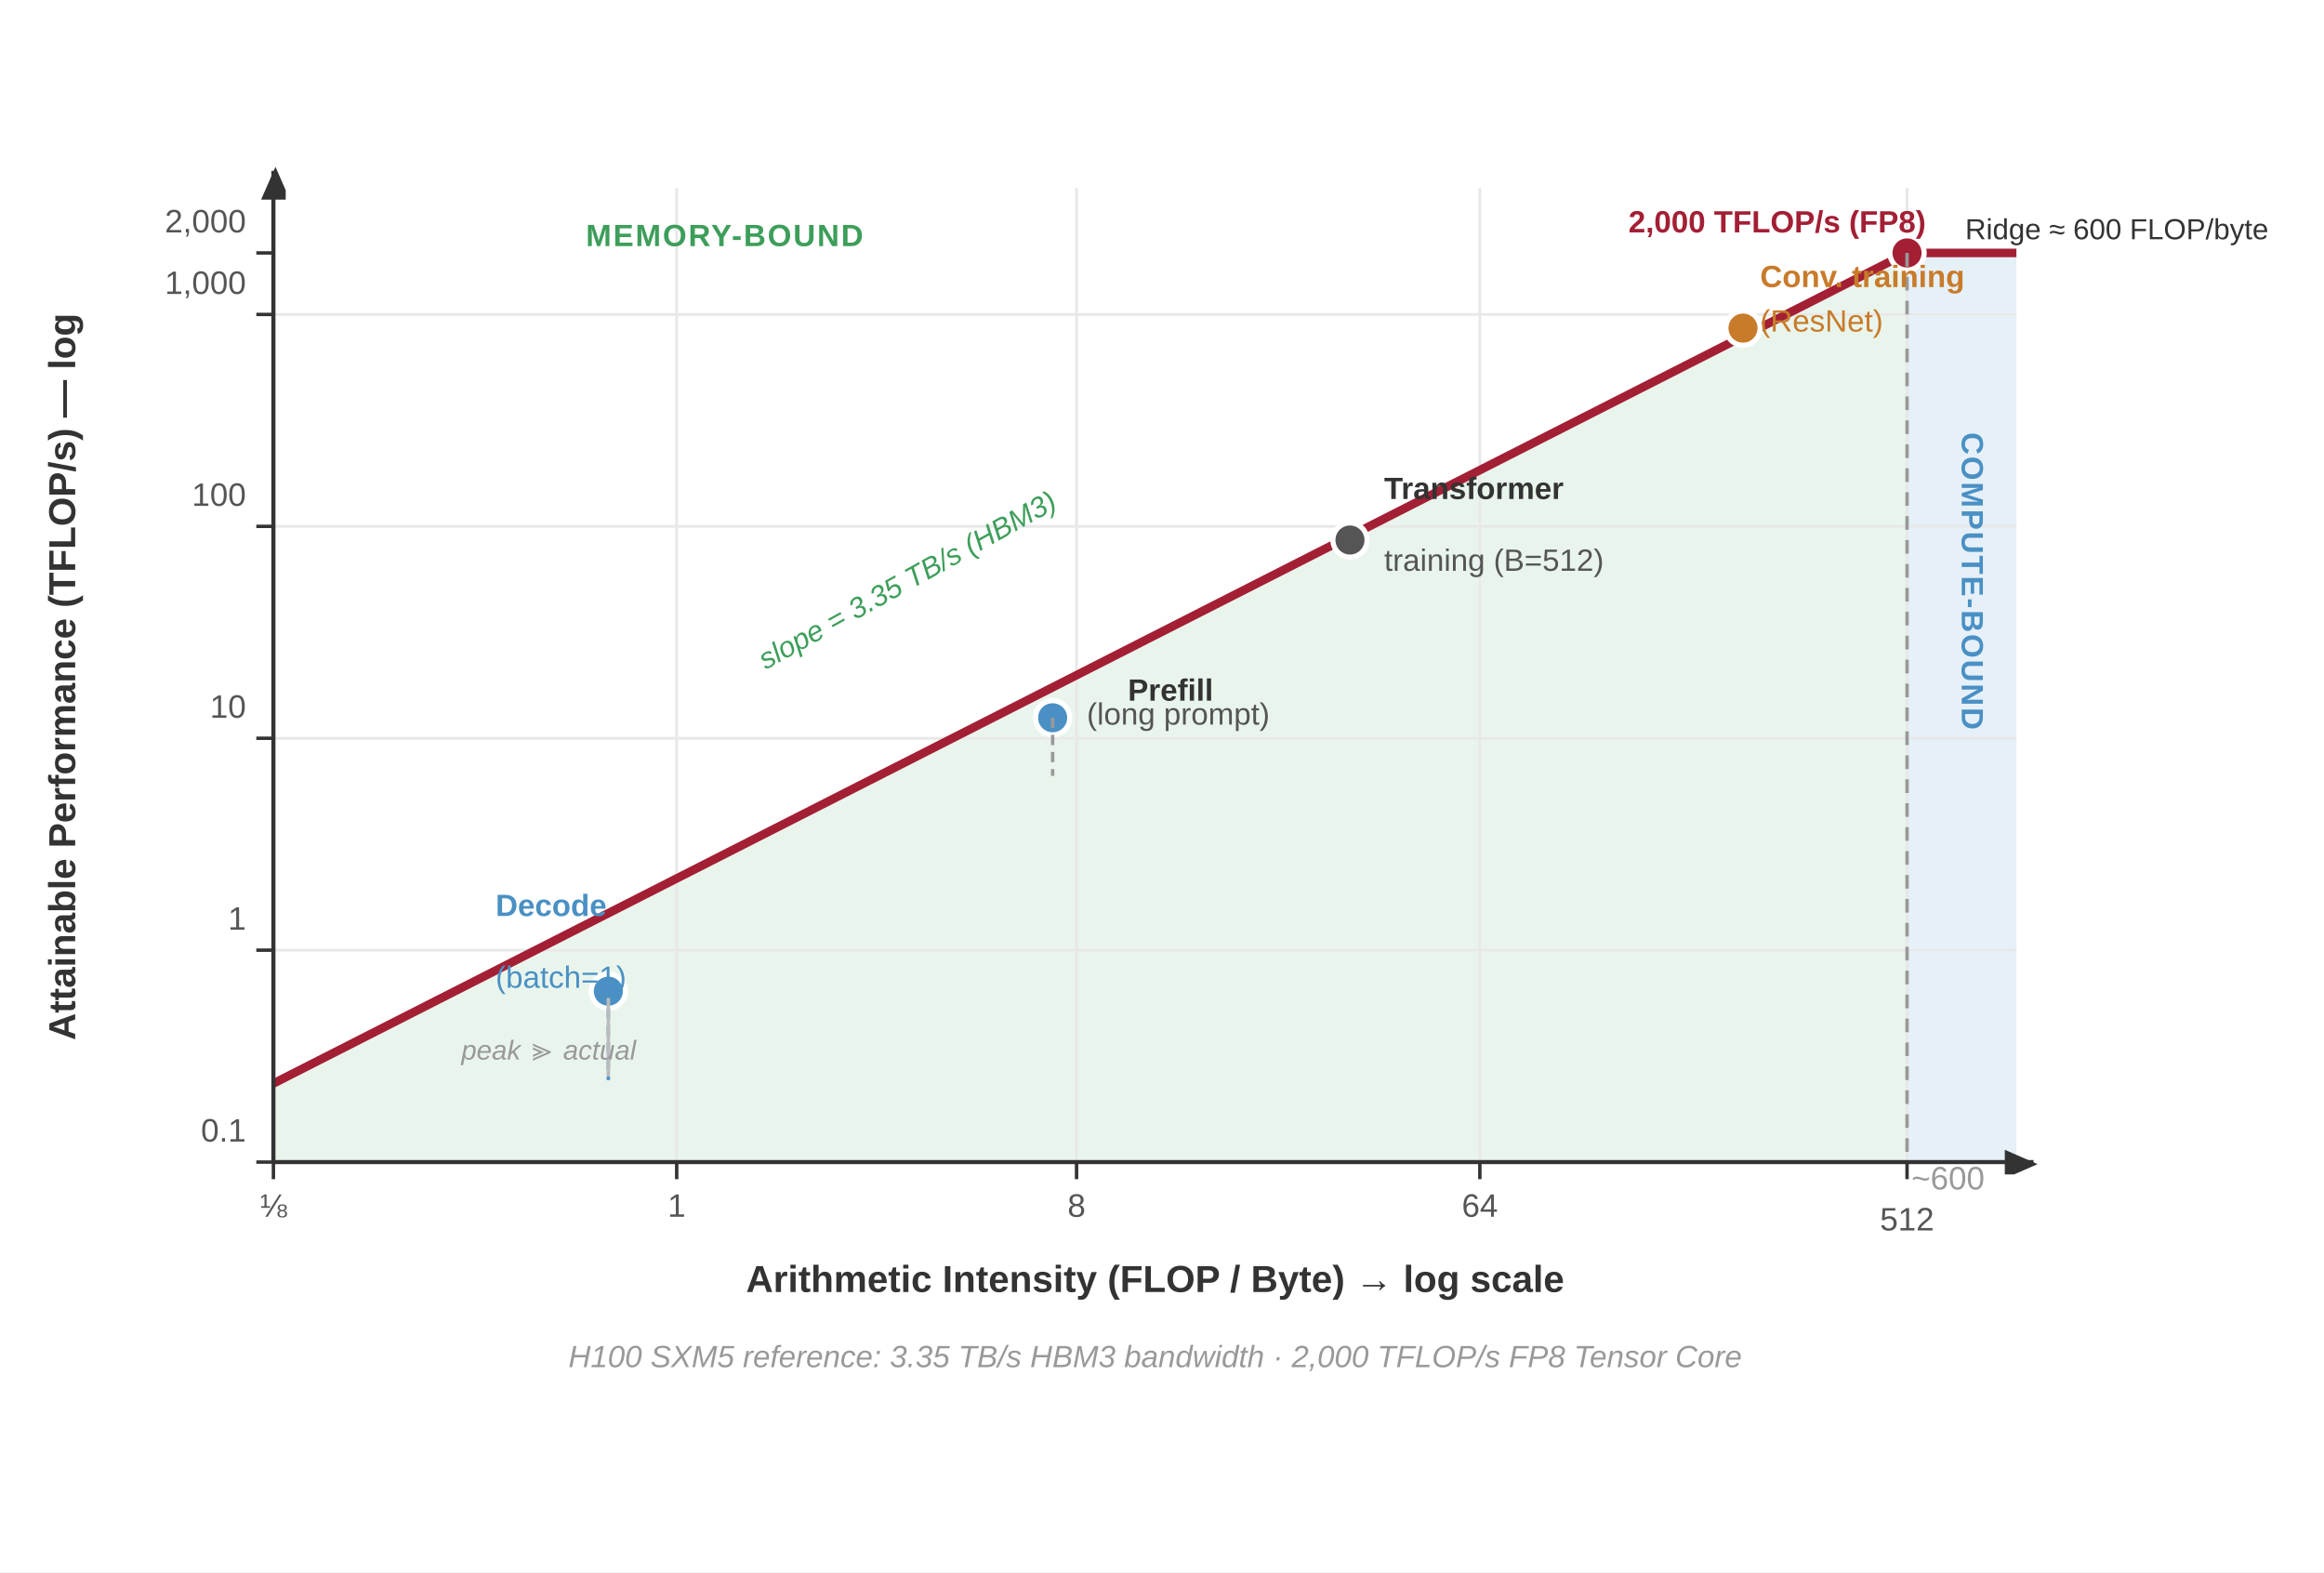
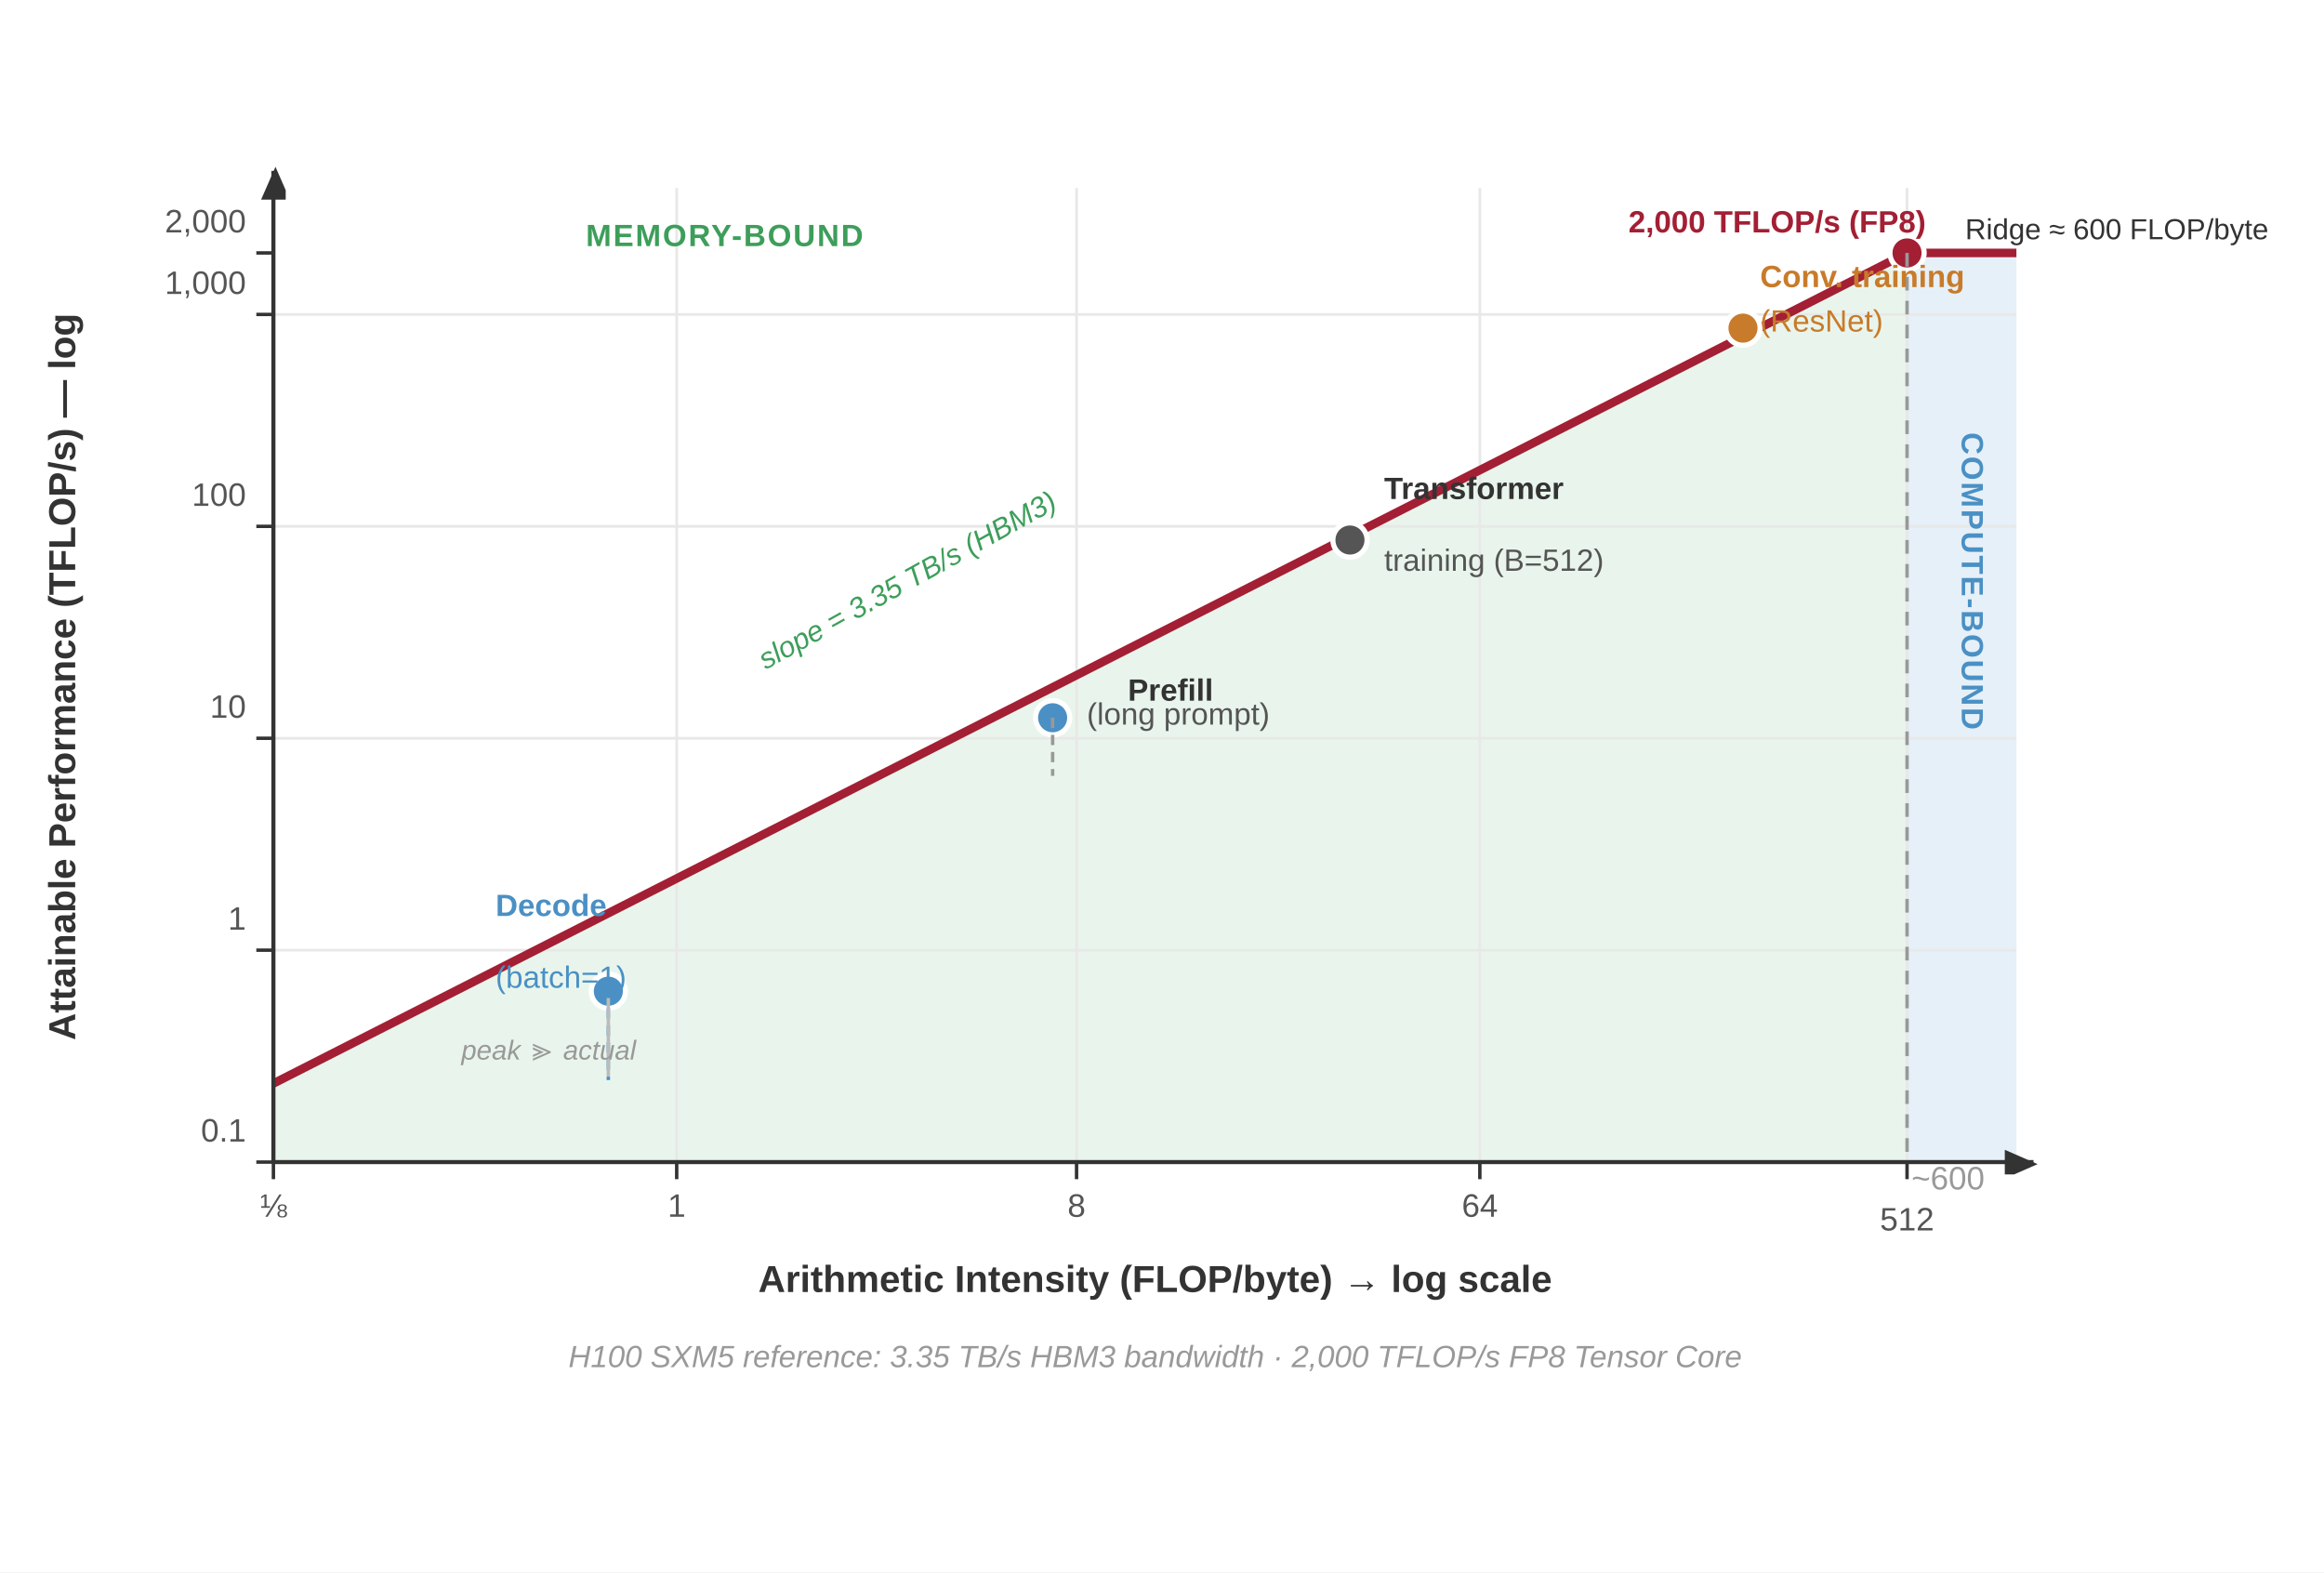
<svg xmlns="http://www.w3.org/2000/svg" font-family="Arial, Helvetica, sans-serif" viewBox="0 0 680 460">
  <rect width="680" height="460" fill="#fff" />
  <defs>
    <marker id="arr" markerWidth="8" markerHeight="6" refX="7" refY="3" orient="auto">
      <polygon points="0 0, 8 3.5, 0 7" fill="#333" />
    </marker>
  </defs>
  <polygon points="80,316 558,74 558,340 80,340" fill="#d4edda" fill-opacity="0.5" />
  <polygon points="558,74 590,74 590,340 558,340" fill="#cfe2f3" fill-opacity="0.5" />
  <line x1="80" y1="278" x2="590" y2="278" stroke="#e8e8e8" stroke-width="0.8" />
  <line x1="80" y1="216" x2="590" y2="216" stroke="#e8e8e8" stroke-width="0.8" />
  <line x1="80" y1="154" x2="590" y2="154" stroke="#e8e8e8" stroke-width="0.8" />
  <line x1="80" y1="92" x2="590" y2="92" stroke="#e8e8e8" stroke-width="0.8" />
  <line x1="198" y1="55" x2="198" y2="340" stroke="#e8e8e8" stroke-width="0.8" />
  <line x1="315" y1="55" x2="315" y2="340" stroke="#e8e8e8" stroke-width="0.8" />
  <line x1="433" y1="55" x2="433" y2="340" stroke="#e8e8e8" stroke-width="0.8" />
  <line x1="558" y1="55" x2="558" y2="340" stroke="#e8e8e8" stroke-width="0.8" />
  <polyline points="80,317 558,74 590,74" fill="none" stroke="#a31f34" stroke-width="2.5" stroke-linejoin="round" />
  <circle cx="558" cy="74" r="5" fill="#a31f34" stroke="#fff" stroke-width="1.5" />
  <line x1="558" y1="74" x2="558" y2="340" stroke="#999" stroke-width="1" stroke-dasharray="4,3" />
  <text x="570" y="348" font-size="9.5" fill="#999" text-anchor="middle">~600</text>
  <line x1="80" y1="340" x2="595" y2="340" stroke="#333" stroke-width="1.2" fill="none" marker-end="url(#arr)" />
  <line x1="80" y1="340" x2="80" y2="50" stroke="#333" stroke-width="1.2" fill="none" marker-end="url(#arr)" />
  <line x1="80" y1="340" x2="80" y2="345" stroke="#333" stroke-width="1" />
  <line x1="198" y1="340" x2="198" y2="345" stroke="#333" stroke-width="1" />
  <line x1="315" y1="340" x2="315" y2="345" stroke="#333" stroke-width="1" />
  <line x1="433" y1="340" x2="433" y2="345" stroke="#333" stroke-width="1" />
  <line x1="558" y1="340" x2="558" y2="345" stroke="#333" stroke-width="1" />
  <text x="80" y="356" font-size="9.5" fill="#555" text-anchor="middle">⅛</text>
  <text x="198" y="356" font-size="9.5" fill="#555" text-anchor="middle">1</text>
  <text x="315" y="356" font-size="9.5" fill="#555" text-anchor="middle">8</text>
  <text x="433" y="356" font-size="9.5" fill="#555" text-anchor="middle">64</text>
  <text x="558" y="360" font-size="9.5" fill="#555" text-anchor="middle">512</text>
  <line x1="80" y1="340" x2="75" y2="340" stroke="#333" stroke-width="1" />
  <line x1="80" y1="278" x2="75" y2="278" stroke="#333" stroke-width="1" />
  <line x1="80" y1="216" x2="75" y2="216" stroke="#333" stroke-width="1" />
  <line x1="80" y1="154" x2="75" y2="154" stroke="#333" stroke-width="1" />
  <line x1="80" y1="92" x2="75" y2="92" stroke="#333" stroke-width="1" />
  <line x1="80" y1="74" x2="75" y2="74" stroke="#333" stroke-width="1" />
  <text x="72" y="334" font-size="9.5" fill="#555" text-anchor="end">0.1</text>
  <text x="72" y="272" font-size="9.5" fill="#555" text-anchor="end">1</text>
  <text x="72" y="210" font-size="9.5" fill="#555" text-anchor="end">10</text>
  <text x="72" y="148" font-size="9.5" fill="#555" text-anchor="end">100</text>
  <text x="72" y="86" font-size="9.5" fill="#555" text-anchor="end">1,000</text>
  <text x="72" y="68" font-size="9.5" fill="#555" text-anchor="end">2,000</text>
-   <text x="338" y="378" font-size="11" fill="#333" font-weight="600" text-anchor="middle">Arithmetic Intensity  (FLOP / Byte)  →  log scale</text>
+   <text x="338" y="378" font-size="11" fill="#333" font-weight="600" text-anchor="middle">Arithmetic Intensity (FLOP/byte) → log scale</text>
  <text x="22" y="198" font-size="11" fill="#333" font-weight="600" text-anchor="middle" transform="rotate(-90,22,198)">Attainable Performance (TFLOP/s) — log</text>
  <text x="212" y="72" font-size="9" font-weight="600" letter-spacing="0.5" fill="#3d9e5a" text-anchor="middle">MEMORY-BOUND</text>
  <text x="574" y="170" font-size="9" font-weight="600" letter-spacing="0.5" fill="#4a90c4" text-anchor="middle" transform="rotate(90,574,170)">COMPUTE-BOUND</text>
  <text x="224" y="196" font-size="8.5" fill="#3d9e5a" font-style="italic" transform="rotate(-29,224,196)">slope = 3.35 TB/s (HBM3)</text>
  <text x="520" y="68" font-size="9" fill="#a31f34" text-anchor="middle" font-weight="700">2,000 TFLOP/s (FP8)</text>
  <circle cx="178" cy="290" r="5" fill="#4a90c4" stroke="#fff" stroke-width="1.5" />
  <line x1="178" y1="290" x2="178" y2="316" stroke="#4a90c4" stroke-width="1" stroke-dasharray="3,2" />
  <text x="145" y="268" font-size="9" fill="#4a90c4" font-weight="700">Decode</text>
  <text x="145" y="289" font-size="9" fill="#4a90c4">(batch=1)</text>
  <circle cx="308" cy="210" r="5" fill="#4a90c4" stroke="#fff" stroke-width="1.5" />
  <line x1="308" y1="210" x2="308" y2="227" stroke="#999" stroke-width="1" stroke-dasharray="3,2" />
  <text x="330" y="205" font-size="9" fill="#333" font-weight="700">Prefill</text>
  <text x="318" y="212" font-size="9" fill="#555">(long prompt)</text>
  <circle cx="395" cy="158" r="5" fill="#555" stroke="#fff" stroke-width="1.5" />
  <text x="405" y="146" font-size="9" fill="#333" font-weight="700">Transformer</text>
  <text x="405" y="167" font-size="9" fill="#555">training (B=512)</text>
  <circle cx="510" cy="96" r="5" fill="#c87b2a" stroke="#fff" stroke-width="1.5" />
  <text x="515" y="84" font-size="9" fill="#c87b2a" font-weight="700">Conv. training</text>
  <text x="515" y="97" font-size="9" fill="#c87b2a">(ResNet)</text>
  <text x="575" y="70" font-size="8.5" fill="#333">Ridge ≈ 600 FLOP/byte</text>
  <line x1="178" y1="292" x2="178" y2="315" stroke="#bbb" stroke-width="1" />
  <text x="135" y="310" font-size="8" fill="#999" font-style="italic">peak ≫ actual</text>
  <text x="338" y="400" font-size="9" fill="#999" text-anchor="middle" font-style="italic">
    H100 SXM5 reference: 3.35 TB/s HBM3 bandwidth · 2,000 TFLOP/s FP8 Tensor Core
  </text>
</svg>
